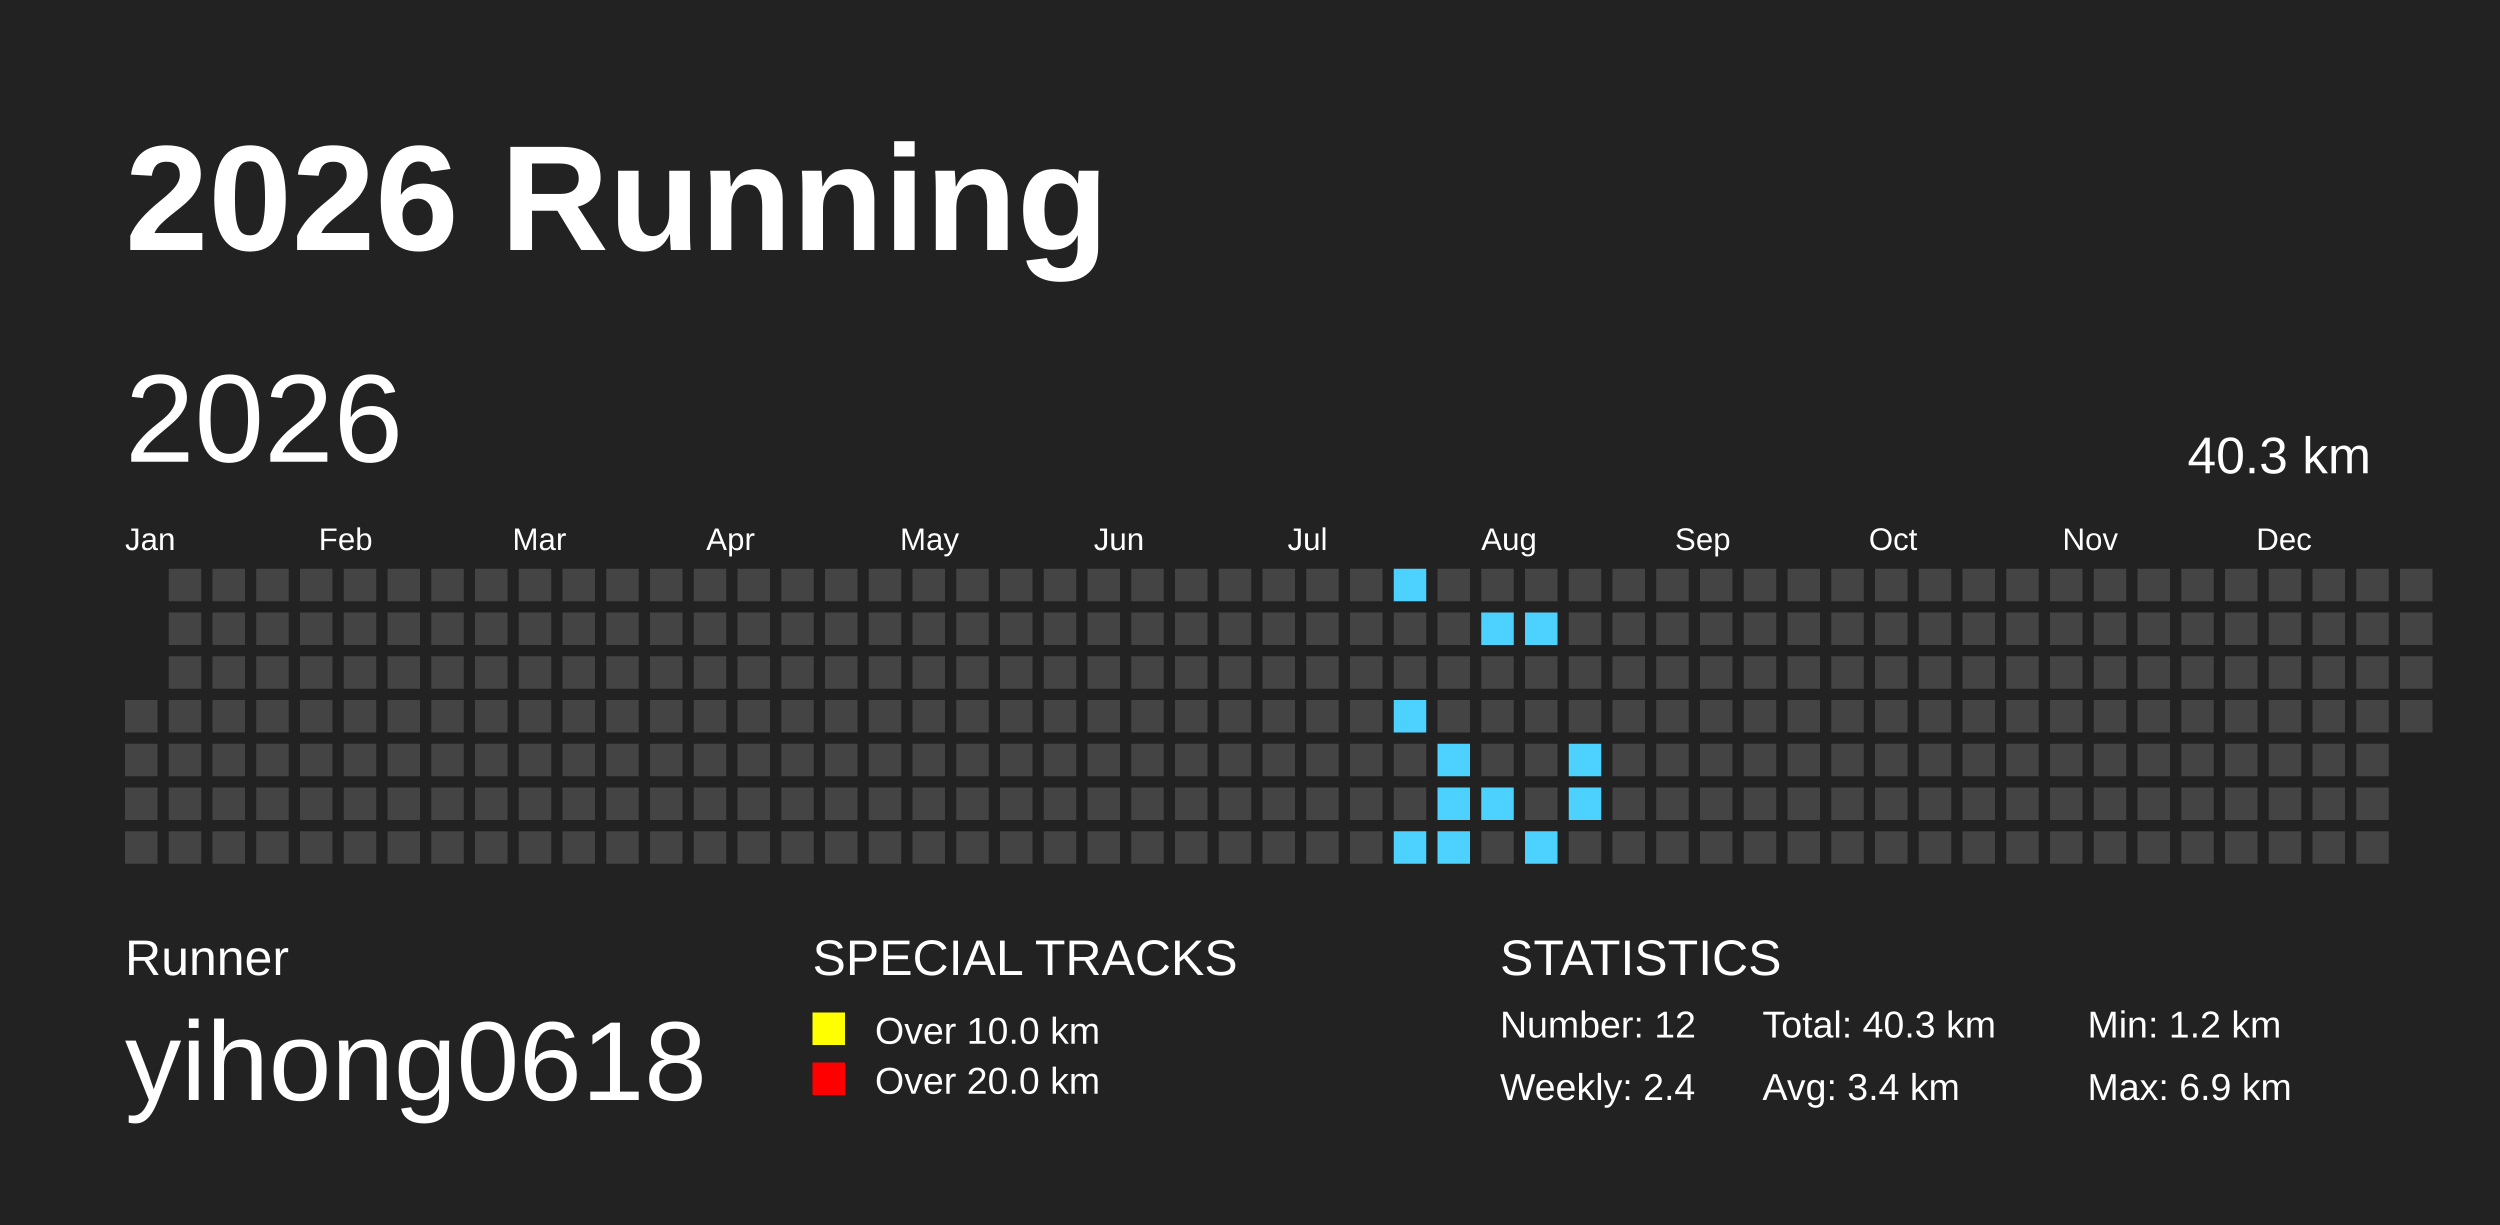
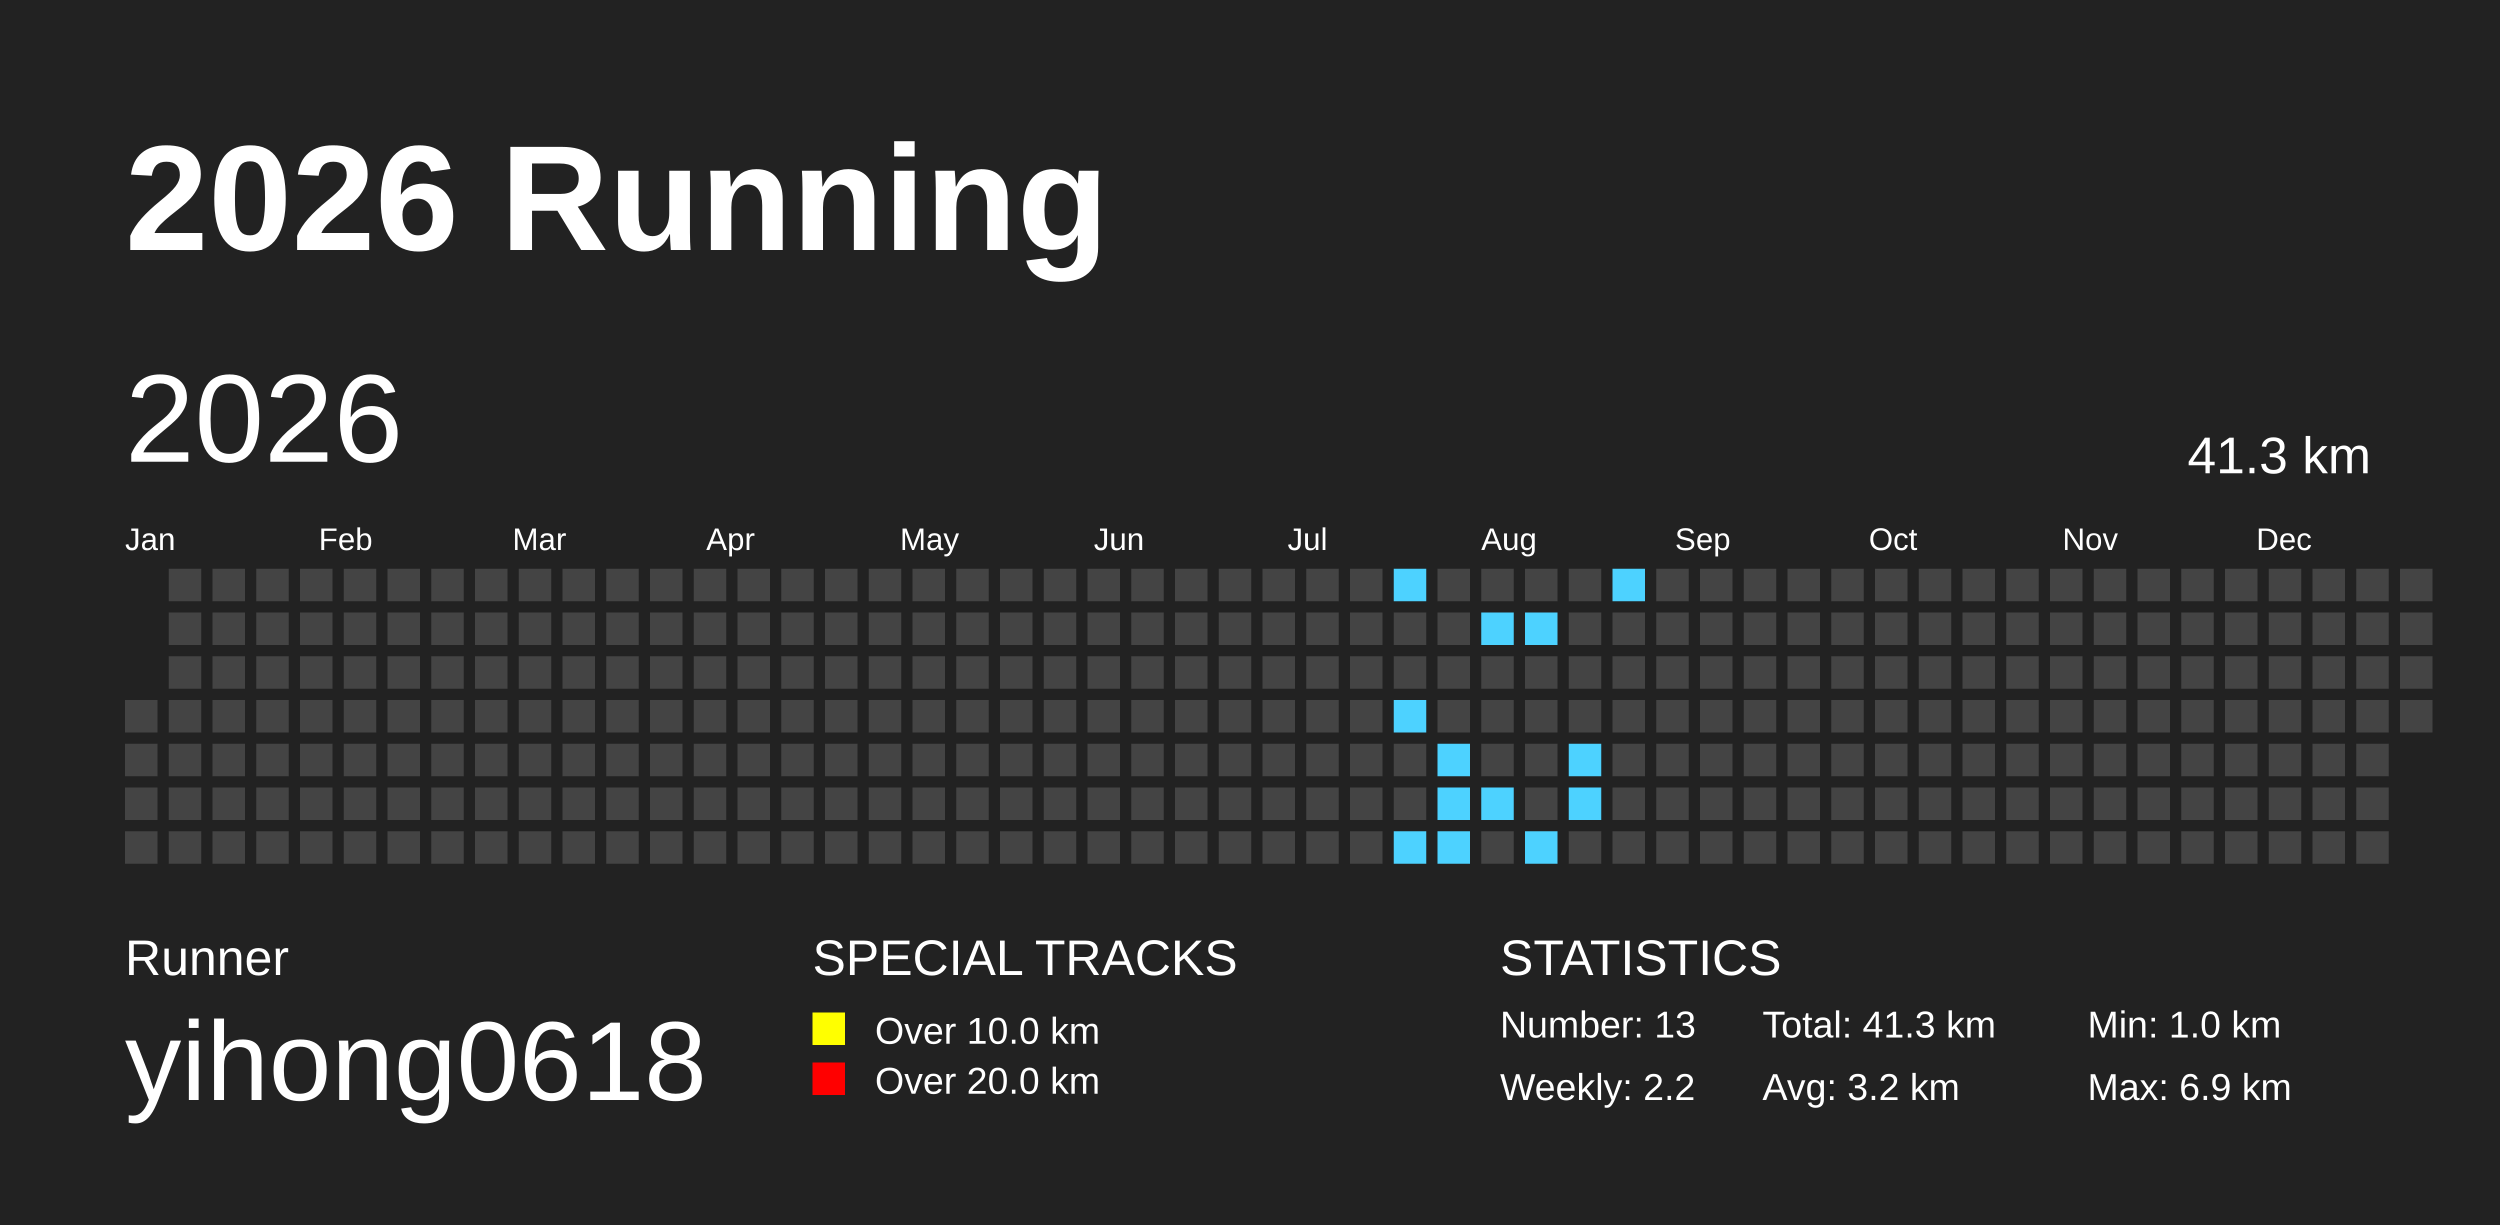
<svg xmlns="http://www.w3.org/2000/svg" baseProfile="full" height="98mm" version="1.1" viewBox="0,0,200,98" width="200mm">
  <defs />
  <rect fill="#222222" height="98" width="200" x="0" y="0" />
  <text fill="#FFFFFF" style="font-size:12px; font-family:Arial; font-weight:bold;" x="10" y="20">2026 Running</text>
  <text fill="#FFFFFF" style="font-size:4px; font-family:Arial" x="10" y="78">Runner</text>
  <text fill="#FFFFFF" style="font-size:9px; font-family:Arial" x="10" y="88">yihong0618</text>
  <text fill="#FFFFFF" style="font-size:4px; font-family:Arial" x="65" y="78">SPECIAL TRACKS</text>
  <rect fill="yellow" height="2.6" width="2.6" x="65" y="81" />
  <text fill="#FFFFFF" style="font-size:3px; font-family:Arial" x="70" y="83.5">Over 10.0 km</text>
  <rect fill="red" height="2.6" width="2.6" x="65" y="85" />
  <text fill="#FFFFFF" style="font-size:3px; font-family:Arial" x="70" y="87.5">Over 20.0 km</text>
  <text fill="#FFFFFF" style="font-size:4px; font-family:Arial" x="120" y="78">STATISTICS</text>
-   <text fill="#FFFFFF" style="font-size:3px; font-family:Arial" x="120" y="83">Number: 12</text>
-   <text fill="#FFFFFF" style="font-size:3px; font-family:Arial" x="120" y="88">Weekly: 2.4</text>
-   <text fill="#FFFFFF" style="font-size:3px; font-family:Arial" x="141" y="83">Total: 40.3 km</text>
-   <text fill="#FFFFFF" style="font-size:3px; font-family:Arial" x="141" y="88">Avg: 3.4 km</text>
-   <text fill="#FFFFFF" style="font-size:3px; font-family:Arial" x="167" y="83">Min: 1.2 km</text>
+   <text fill="#FFFFFF" style="font-size:3px; font-family:Arial" x="120" y="83">Number: 13</text>
+   <text fill="#FFFFFF" style="font-size:3px; font-family:Arial" x="120" y="88">Weekly: 2.2</text>
+   <text fill="#FFFFFF" style="font-size:3px; font-family:Arial" x="141" y="83">Total: 41.3 km</text>
+   <text fill="#FFFFFF" style="font-size:3px; font-family:Arial" x="141" y="88">Avg: 3.2 km</text>
+   <text fill="#FFFFFF" style="font-size:3px; font-family:Arial" x="167" y="83">Min: 1.0 km</text>
  <text fill="#FFFFFF" style="font-size:3px; font-family:Arial" x="167" y="88">Max: 6.9 km</text>
  <text dominant-baseline="hanging" fill="#FFFFFF" style="font-size:10.0px; font-family:Arial;" x="10" y="30">2026</text>
-   <text dominant-baseline="hanging" fill="#FFFFFF" style="font-size:4.125px; font-family:Arial;" x="175" y="35">40.3 km</text>
+   <text dominant-baseline="hanging" fill="#FFFFFF" style="font-size:4.125px; font-family:Arial;" x="175" y="35">41.3 km</text>
  <text fill="#FFFFFF" style="font-size:2.5px; font-family:Arial" x="10.0" y="44">Jan</text>
  <text fill="#FFFFFF" style="font-size:2.5px; font-family:Arial" x="25.5" y="44">Feb</text>
  <text fill="#FFFFFF" style="font-size:2.5px; font-family:Arial" x="41.0" y="44">Mar</text>
  <text fill="#FFFFFF" style="font-size:2.5px; font-family:Arial" x="56.5" y="44">Apr</text>
  <text fill="#FFFFFF" style="font-size:2.5px; font-family:Arial" x="72.0" y="44">May</text>
  <text fill="#FFFFFF" style="font-size:2.5px; font-family:Arial" x="87.5" y="44">Jun</text>
  <text fill="#FFFFFF" style="font-size:2.5px; font-family:Arial" x="103.0" y="44">Jul</text>
  <text fill="#FFFFFF" style="font-size:2.5px; font-family:Arial" x="118.5" y="44">Aug</text>
  <text fill="#FFFFFF" style="font-size:2.5px; font-family:Arial" x="134.0" y="44">Sep</text>
  <text fill="#FFFFFF" style="font-size:2.5px; font-family:Arial" x="149.5" y="44">Oct</text>
  <text fill="#FFFFFF" style="font-size:2.5px; font-family:Arial" x="165.0" y="44">Nov</text>
  <text fill="#FFFFFF" style="font-size:2.5px; font-family:Arial" x="180.5" y="44">Dec</text>
  <rect fill="#444444" height="2.6" width="2.6" x="10.0" y="56.0" />
  <rect fill="#444444" height="2.6" width="2.6" x="10.0" y="59.5" />
  <rect fill="#444444" height="2.6" width="2.6" x="10.0" y="63.0" />
  <rect fill="#444444" height="2.6" width="2.6" x="10.0" y="66.5" />
  <rect fill="#444444" height="2.6" width="2.6" x="13.5" y="45.5" />
  <rect fill="#444444" height="2.6" width="2.6" x="13.5" y="49.0" />
  <rect fill="#444444" height="2.6" width="2.6" x="13.5" y="52.5" />
  <rect fill="#444444" height="2.6" width="2.6" x="13.5" y="56.0" />
  <rect fill="#444444" height="2.6" width="2.6" x="13.5" y="59.5" />
  <rect fill="#444444" height="2.6" width="2.6" x="13.5" y="63.0" />
  <rect fill="#444444" height="2.6" width="2.6" x="13.5" y="66.5" />
  <rect fill="#444444" height="2.6" width="2.6" x="17.0" y="45.5" />
  <rect fill="#444444" height="2.6" width="2.6" x="17.0" y="49.0" />
  <rect fill="#444444" height="2.6" width="2.6" x="17.0" y="52.5" />
  <rect fill="#444444" height="2.6" width="2.6" x="17.0" y="56.0" />
  <rect fill="#444444" height="2.6" width="2.6" x="17.0" y="59.5" />
  <rect fill="#444444" height="2.6" width="2.6" x="17.0" y="63.0" />
  <rect fill="#444444" height="2.6" width="2.6" x="17.0" y="66.5" />
  <rect fill="#444444" height="2.6" width="2.6" x="20.5" y="45.5" />
  <rect fill="#444444" height="2.6" width="2.6" x="20.5" y="49.0" />
  <rect fill="#444444" height="2.6" width="2.6" x="20.5" y="52.5" />
  <rect fill="#444444" height="2.6" width="2.6" x="20.5" y="56.0" />
  <rect fill="#444444" height="2.6" width="2.6" x="20.5" y="59.5" />
  <rect fill="#444444" height="2.6" width="2.6" x="20.5" y="63.0" />
  <rect fill="#444444" height="2.6" width="2.6" x="20.5" y="66.5" />
  <rect fill="#444444" height="2.6" width="2.6" x="24.0" y="45.5" />
  <rect fill="#444444" height="2.6" width="2.6" x="24.0" y="49.0" />
  <rect fill="#444444" height="2.6" width="2.6" x="24.0" y="52.5" />
  <rect fill="#444444" height="2.6" width="2.6" x="24.0" y="56.0" />
  <rect fill="#444444" height="2.6" width="2.6" x="24.0" y="59.5" />
  <rect fill="#444444" height="2.6" width="2.6" x="24.0" y="63.0" />
  <rect fill="#444444" height="2.6" width="2.6" x="24.0" y="66.5" />
  <rect fill="#444444" height="2.6" width="2.6" x="27.5" y="45.5" />
  <rect fill="#444444" height="2.6" width="2.6" x="27.5" y="49.0" />
  <rect fill="#444444" height="2.6" width="2.6" x="27.5" y="52.5" />
  <rect fill="#444444" height="2.6" width="2.6" x="27.5" y="56.0" />
  <rect fill="#444444" height="2.6" width="2.6" x="27.5" y="59.5" />
  <rect fill="#444444" height="2.6" width="2.6" x="27.5" y="63.0" />
  <rect fill="#444444" height="2.6" width="2.6" x="27.5" y="66.5" />
  <rect fill="#444444" height="2.6" width="2.6" x="31.0" y="45.5" />
  <rect fill="#444444" height="2.6" width="2.6" x="31.0" y="49.0" />
  <rect fill="#444444" height="2.6" width="2.6" x="31.0" y="52.5" />
  <rect fill="#444444" height="2.6" width="2.6" x="31.0" y="56.0" />
  <rect fill="#444444" height="2.6" width="2.6" x="31.0" y="59.5" />
  <rect fill="#444444" height="2.6" width="2.6" x="31.0" y="63.0" />
  <rect fill="#444444" height="2.6" width="2.6" x="31.0" y="66.5" />
  <rect fill="#444444" height="2.6" width="2.6" x="34.5" y="45.5" />
  <rect fill="#444444" height="2.6" width="2.6" x="34.5" y="49.0" />
  <rect fill="#444444" height="2.6" width="2.6" x="34.5" y="52.5" />
  <rect fill="#444444" height="2.6" width="2.6" x="34.5" y="56.0" />
  <rect fill="#444444" height="2.6" width="2.6" x="34.5" y="59.5" />
  <rect fill="#444444" height="2.6" width="2.6" x="34.5" y="63.0" />
  <rect fill="#444444" height="2.6" width="2.6" x="34.5" y="66.5" />
  <rect fill="#444444" height="2.6" width="2.6" x="38.0" y="45.5" />
  <rect fill="#444444" height="2.6" width="2.6" x="38.0" y="49.0" />
  <rect fill="#444444" height="2.6" width="2.6" x="38.0" y="52.5" />
  <rect fill="#444444" height="2.6" width="2.6" x="38.0" y="56.0" />
  <rect fill="#444444" height="2.6" width="2.6" x="38.0" y="59.5" />
  <rect fill="#444444" height="2.6" width="2.6" x="38.0" y="63.0" />
  <rect fill="#444444" height="2.6" width="2.6" x="38.0" y="66.5" />
  <rect fill="#444444" height="2.6" width="2.6" x="41.5" y="45.5" />
  <rect fill="#444444" height="2.6" width="2.6" x="41.5" y="49.0" />
  <rect fill="#444444" height="2.6" width="2.6" x="41.5" y="52.5" />
  <rect fill="#444444" height="2.6" width="2.6" x="41.5" y="56.0" />
  <rect fill="#444444" height="2.6" width="2.6" x="41.5" y="59.5" />
  <rect fill="#444444" height="2.6" width="2.6" x="41.5" y="63.0" />
  <rect fill="#444444" height="2.6" width="2.6" x="41.5" y="66.5" />
  <rect fill="#444444" height="2.6" width="2.6" x="45.0" y="45.5" />
  <rect fill="#444444" height="2.6" width="2.6" x="45.0" y="49.0" />
  <rect fill="#444444" height="2.6" width="2.6" x="45.0" y="52.5" />
  <rect fill="#444444" height="2.6" width="2.6" x="45.0" y="56.0" />
  <rect fill="#444444" height="2.6" width="2.6" x="45.0" y="59.5" />
  <rect fill="#444444" height="2.6" width="2.6" x="45.0" y="63.0" />
  <rect fill="#444444" height="2.6" width="2.6" x="45.0" y="66.5" />
  <rect fill="#444444" height="2.6" width="2.6" x="48.5" y="45.5" />
  <rect fill="#444444" height="2.6" width="2.6" x="48.5" y="49.0" />
  <rect fill="#444444" height="2.6" width="2.6" x="48.5" y="52.5" />
  <rect fill="#444444" height="2.6" width="2.6" x="48.5" y="56.0" />
  <rect fill="#444444" height="2.6" width="2.6" x="48.5" y="59.5" />
  <rect fill="#444444" height="2.6" width="2.6" x="48.5" y="63.0" />
  <rect fill="#444444" height="2.6" width="2.6" x="48.5" y="66.5" />
  <rect fill="#444444" height="2.6" width="2.6" x="52.0" y="45.5" />
  <rect fill="#444444" height="2.6" width="2.6" x="52.0" y="49.0" />
  <rect fill="#444444" height="2.6" width="2.6" x="52.0" y="52.5" />
  <rect fill="#444444" height="2.6" width="2.6" x="52.0" y="56.0" />
  <rect fill="#444444" height="2.6" width="2.6" x="52.0" y="59.5" />
  <rect fill="#444444" height="2.6" width="2.6" x="52.0" y="63.0" />
  <rect fill="#444444" height="2.6" width="2.6" x="52.0" y="66.5" />
  <rect fill="#444444" height="2.6" width="2.6" x="55.5" y="45.5" />
  <rect fill="#444444" height="2.6" width="2.6" x="55.5" y="49.0" />
  <rect fill="#444444" height="2.6" width="2.6" x="55.5" y="52.5" />
  <rect fill="#444444" height="2.6" width="2.6" x="55.5" y="56.0" />
  <rect fill="#444444" height="2.6" width="2.6" x="55.5" y="59.5" />
  <rect fill="#444444" height="2.6" width="2.6" x="55.5" y="63.0" />
  <rect fill="#444444" height="2.6" width="2.6" x="55.5" y="66.5" />
  <rect fill="#444444" height="2.6" width="2.6" x="59.0" y="45.5" />
  <rect fill="#444444" height="2.6" width="2.6" x="59.0" y="49.0" />
  <rect fill="#444444" height="2.6" width="2.6" x="59.0" y="52.5" />
  <rect fill="#444444" height="2.6" width="2.6" x="59.0" y="56.0" />
  <rect fill="#444444" height="2.6" width="2.6" x="59.0" y="59.5" />
  <rect fill="#444444" height="2.6" width="2.6" x="59.0" y="63.0" />
  <rect fill="#444444" height="2.6" width="2.6" x="59.0" y="66.5" />
  <rect fill="#444444" height="2.6" width="2.6" x="62.5" y="45.5" />
  <rect fill="#444444" height="2.6" width="2.6" x="62.5" y="49.0" />
  <rect fill="#444444" height="2.6" width="2.6" x="62.5" y="52.5" />
  <rect fill="#444444" height="2.6" width="2.6" x="62.5" y="56.0" />
  <rect fill="#444444" height="2.6" width="2.6" x="62.5" y="59.5" />
  <rect fill="#444444" height="2.6" width="2.6" x="62.5" y="63.0" />
  <rect fill="#444444" height="2.6" width="2.6" x="62.5" y="66.5" />
  <rect fill="#444444" height="2.6" width="2.6" x="66.0" y="45.5" />
  <rect fill="#444444" height="2.6" width="2.6" x="66.0" y="49.0" />
  <rect fill="#444444" height="2.6" width="2.6" x="66.0" y="52.5" />
  <rect fill="#444444" height="2.6" width="2.6" x="66.0" y="56.0" />
  <rect fill="#444444" height="2.6" width="2.6" x="66.0" y="59.5" />
  <rect fill="#444444" height="2.6" width="2.6" x="66.0" y="63.0" />
  <rect fill="#444444" height="2.6" width="2.6" x="66.0" y="66.5" />
  <rect fill="#444444" height="2.6" width="2.6" x="69.5" y="45.5" />
  <rect fill="#444444" height="2.6" width="2.6" x="69.5" y="49.0" />
  <rect fill="#444444" height="2.6" width="2.6" x="69.5" y="52.5" />
  <rect fill="#444444" height="2.6" width="2.6" x="69.5" y="56.0" />
  <rect fill="#444444" height="2.6" width="2.6" x="69.5" y="59.5" />
  <rect fill="#444444" height="2.6" width="2.6" x="69.5" y="63.0" />
  <rect fill="#444444" height="2.6" width="2.6" x="69.5" y="66.5" />
  <rect fill="#444444" height="2.6" width="2.6" x="73.0" y="45.5" />
  <rect fill="#444444" height="2.6" width="2.6" x="73.0" y="49.0" />
  <rect fill="#444444" height="2.6" width="2.6" x="73.0" y="52.5" />
  <rect fill="#444444" height="2.6" width="2.6" x="73.0" y="56.0" />
  <rect fill="#444444" height="2.6" width="2.6" x="73.0" y="59.5" />
  <rect fill="#444444" height="2.6" width="2.6" x="73.0" y="63.0" />
  <rect fill="#444444" height="2.6" width="2.6" x="73.0" y="66.5" />
  <rect fill="#444444" height="2.6" width="2.6" x="76.5" y="45.5" />
  <rect fill="#444444" height="2.6" width="2.6" x="76.5" y="49.0" />
  <rect fill="#444444" height="2.6" width="2.6" x="76.5" y="52.5" />
  <rect fill="#444444" height="2.6" width="2.6" x="76.5" y="56.0" />
  <rect fill="#444444" height="2.6" width="2.6" x="76.5" y="59.5" />
  <rect fill="#444444" height="2.6" width="2.6" x="76.5" y="63.0" />
  <rect fill="#444444" height="2.6" width="2.6" x="76.5" y="66.5" />
  <rect fill="#444444" height="2.6" width="2.6" x="80.0" y="45.5" />
  <rect fill="#444444" height="2.6" width="2.6" x="80.0" y="49.0" />
  <rect fill="#444444" height="2.6" width="2.6" x="80.0" y="52.5" />
  <rect fill="#444444" height="2.6" width="2.6" x="80.0" y="56.0" />
  <rect fill="#444444" height="2.6" width="2.6" x="80.0" y="59.5" />
  <rect fill="#444444" height="2.6" width="2.6" x="80.0" y="63.0" />
  <rect fill="#444444" height="2.6" width="2.6" x="80.0" y="66.5" />
  <rect fill="#444444" height="2.6" width="2.6" x="83.5" y="45.5" />
  <rect fill="#444444" height="2.6" width="2.6" x="83.5" y="49.0" />
  <rect fill="#444444" height="2.6" width="2.6" x="83.5" y="52.5" />
  <rect fill="#444444" height="2.6" width="2.6" x="83.5" y="56.0" />
  <rect fill="#444444" height="2.6" width="2.6" x="83.5" y="59.5" />
  <rect fill="#444444" height="2.6" width="2.6" x="83.5" y="63.0" />
  <rect fill="#444444" height="2.6" width="2.6" x="83.5" y="66.5" />
  <rect fill="#444444" height="2.6" width="2.6" x="87.0" y="45.5" />
  <rect fill="#444444" height="2.6" width="2.6" x="87.0" y="49.0" />
  <rect fill="#444444" height="2.6" width="2.6" x="87.0" y="52.5" />
  <rect fill="#444444" height="2.6" width="2.6" x="87.0" y="56.0" />
  <rect fill="#444444" height="2.6" width="2.6" x="87.0" y="59.5" />
  <rect fill="#444444" height="2.6" width="2.6" x="87.0" y="63.0" />
  <rect fill="#444444" height="2.6" width="2.6" x="87.0" y="66.5" />
  <rect fill="#444444" height="2.6" width="2.6" x="90.5" y="45.5" />
  <rect fill="#444444" height="2.6" width="2.6" x="90.5" y="49.0" />
  <rect fill="#444444" height="2.6" width="2.6" x="90.5" y="52.5" />
  <rect fill="#444444" height="2.6" width="2.6" x="90.5" y="56.0" />
  <rect fill="#444444" height="2.6" width="2.6" x="90.5" y="59.5" />
  <rect fill="#444444" height="2.6" width="2.6" x="90.5" y="63.0" />
  <rect fill="#444444" height="2.6" width="2.6" x="90.5" y="66.5" />
  <rect fill="#444444" height="2.6" width="2.6" x="94.0" y="45.5" />
  <rect fill="#444444" height="2.6" width="2.6" x="94.0" y="49.0" />
  <rect fill="#444444" height="2.6" width="2.6" x="94.0" y="52.5" />
  <rect fill="#444444" height="2.6" width="2.6" x="94.0" y="56.0" />
  <rect fill="#444444" height="2.6" width="2.6" x="94.0" y="59.5" />
  <rect fill="#444444" height="2.6" width="2.6" x="94.0" y="63.0" />
  <rect fill="#444444" height="2.6" width="2.6" x="94.0" y="66.5" />
  <rect fill="#444444" height="2.6" width="2.6" x="97.5" y="45.5" />
  <rect fill="#444444" height="2.6" width="2.6" x="97.5" y="49.0" />
  <rect fill="#444444" height="2.6" width="2.6" x="97.5" y="52.5" />
  <rect fill="#444444" height="2.6" width="2.6" x="97.5" y="56.0" />
  <rect fill="#444444" height="2.6" width="2.6" x="97.5" y="59.5" />
  <rect fill="#444444" height="2.6" width="2.6" x="97.5" y="63.0" />
  <rect fill="#444444" height="2.6" width="2.6" x="97.5" y="66.5" />
  <rect fill="#444444" height="2.6" width="2.6" x="101.0" y="45.5" />
  <rect fill="#444444" height="2.6" width="2.6" x="101.0" y="49.0" />
  <rect fill="#444444" height="2.6" width="2.6" x="101.0" y="52.5" />
  <rect fill="#444444" height="2.6" width="2.6" x="101.0" y="56.0" />
  <rect fill="#444444" height="2.6" width="2.6" x="101.0" y="59.5" />
  <rect fill="#444444" height="2.6" width="2.6" x="101.0" y="63.0" />
  <rect fill="#444444" height="2.6" width="2.6" x="101.0" y="66.5" />
  <rect fill="#444444" height="2.6" width="2.6" x="104.5" y="45.5" />
  <rect fill="#444444" height="2.6" width="2.6" x="104.5" y="49.0" />
  <rect fill="#444444" height="2.6" width="2.6" x="104.5" y="52.5" />
  <rect fill="#444444" height="2.6" width="2.6" x="104.5" y="56.0" />
  <rect fill="#444444" height="2.6" width="2.6" x="104.5" y="59.5" />
  <rect fill="#444444" height="2.6" width="2.6" x="104.5" y="63.0" />
  <rect fill="#444444" height="2.6" width="2.6" x="104.5" y="66.5" />
  <rect fill="#444444" height="2.6" width="2.6" x="108.0" y="45.5" />
  <rect fill="#444444" height="2.6" width="2.6" x="108.0" y="49.0" />
  <rect fill="#444444" height="2.6" width="2.6" x="108.0" y="52.5" />
  <rect fill="#444444" height="2.6" width="2.6" x="108.0" y="56.0" />
  <rect fill="#444444" height="2.6" width="2.6" x="108.0" y="59.5" />
  <rect fill="#444444" height="2.6" width="2.6" x="108.0" y="63.0" />
  <rect fill="#444444" height="2.6" width="2.6" x="108.0" y="66.5" />
  <rect fill="#4DD2FF" height="2.6" width="2.6" x="111.5" y="45.5" />
  <rect fill="#444444" height="2.6" width="2.6" x="111.5" y="49.0" />
  <rect fill="#444444" height="2.6" width="2.6" x="111.5" y="52.5" />
  <rect fill="#4DD2FF" height="2.6" width="2.6" x="111.5" y="56.0" />
  <rect fill="#444444" height="2.6" width="2.6" x="111.5" y="59.5" />
  <rect fill="#444444" height="2.6" width="2.6" x="111.5" y="63.0" />
  <rect fill="#4DD2FF" height="2.6" width="2.6" x="111.5" y="66.5" />
  <rect fill="#444444" height="2.6" width="2.6" x="115.0" y="45.5" />
  <rect fill="#444444" height="2.6" width="2.6" x="115.0" y="49.0" />
  <rect fill="#444444" height="2.6" width="2.6" x="115.0" y="52.5" />
  <rect fill="#444444" height="2.6" width="2.6" x="115.0" y="56.0" />
  <rect fill="#4DD2FF" height="2.6" width="2.6" x="115.0" y="59.5" />
  <rect fill="#4DD2FF" height="2.6" width="2.6" x="115.0" y="63.0" />
  <rect fill="#4DD2FF" height="2.6" width="2.6" x="115.0" y="66.5" />
  <rect fill="#444444" height="2.6" width="2.6" x="118.5" y="45.5" />
  <rect fill="#4DD2FF" height="2.6" width="2.6" x="118.5" y="49.0" />
  <rect fill="#444444" height="2.6" width="2.6" x="118.5" y="52.5" />
  <rect fill="#444444" height="2.6" width="2.6" x="118.5" y="56.0" />
  <rect fill="#444444" height="2.6" width="2.6" x="118.5" y="59.5" />
  <rect fill="#4DD2FF" height="2.6" width="2.6" x="118.5" y="63.0" />
  <rect fill="#444444" height="2.6" width="2.6" x="118.5" y="66.5" />
  <rect fill="#444444" height="2.6" width="2.6" x="122.0" y="45.5" />
  <rect fill="#4DD2FF" height="2.6" width="2.6" x="122.0" y="49.0" />
  <rect fill="#444444" height="2.6" width="2.6" x="122.0" y="52.5" />
  <rect fill="#444444" height="2.6" width="2.6" x="122.0" y="56.0" />
  <rect fill="#444444" height="2.6" width="2.6" x="122.0" y="59.5" />
  <rect fill="#444444" height="2.6" width="2.6" x="122.0" y="63.0" />
  <rect fill="#4DD2FF" height="2.6" width="2.6" x="122.0" y="66.5" />
  <rect fill="#444444" height="2.6" width="2.6" x="125.5" y="45.5" />
  <rect fill="#444444" height="2.6" width="2.6" x="125.5" y="49.0" />
  <rect fill="#444444" height="2.6" width="2.6" x="125.5" y="52.5" />
  <rect fill="#444444" height="2.6" width="2.6" x="125.5" y="56.0" />
  <rect fill="#4DD2FF" height="2.6" width="2.6" x="125.5" y="59.5" />
  <rect fill="#4DD2FF" height="2.6" width="2.6" x="125.5" y="63.0" />
  <rect fill="#444444" height="2.6" width="2.6" x="125.5" y="66.5" />
-   <rect fill="#444444" height="2.6" width="2.6" x="129.0" y="45.5" />
+   <rect fill="#4DD2FF" height="2.6" width="2.6" x="129.0" y="45.5" />
  <rect fill="#444444" height="2.6" width="2.6" x="129.0" y="49.0" />
  <rect fill="#444444" height="2.6" width="2.6" x="129.0" y="52.5" />
  <rect fill="#444444" height="2.6" width="2.6" x="129.0" y="56.0" />
  <rect fill="#444444" height="2.6" width="2.6" x="129.0" y="59.5" />
  <rect fill="#444444" height="2.6" width="2.6" x="129.0" y="63.0" />
  <rect fill="#444444" height="2.6" width="2.6" x="129.0" y="66.5" />
  <rect fill="#444444" height="2.6" width="2.6" x="132.5" y="45.5" />
  <rect fill="#444444" height="2.6" width="2.6" x="132.5" y="49.0" />
  <rect fill="#444444" height="2.6" width="2.6" x="132.5" y="52.5" />
  <rect fill="#444444" height="2.6" width="2.6" x="132.5" y="56.0" />
  <rect fill="#444444" height="2.6" width="2.6" x="132.5" y="59.5" />
  <rect fill="#444444" height="2.6" width="2.6" x="132.5" y="63.0" />
  <rect fill="#444444" height="2.6" width="2.6" x="132.5" y="66.5" />
  <rect fill="#444444" height="2.6" width="2.6" x="136.0" y="45.5" />
  <rect fill="#444444" height="2.6" width="2.6" x="136.0" y="49.0" />
  <rect fill="#444444" height="2.6" width="2.6" x="136.0" y="52.5" />
  <rect fill="#444444" height="2.6" width="2.6" x="136.0" y="56.0" />
  <rect fill="#444444" height="2.6" width="2.6" x="136.0" y="59.5" />
  <rect fill="#444444" height="2.6" width="2.6" x="136.0" y="63.0" />
  <rect fill="#444444" height="2.6" width="2.6" x="136.0" y="66.5" />
  <rect fill="#444444" height="2.6" width="2.6" x="139.5" y="45.5" />
  <rect fill="#444444" height="2.6" width="2.6" x="139.5" y="49.0" />
  <rect fill="#444444" height="2.6" width="2.6" x="139.5" y="52.5" />
  <rect fill="#444444" height="2.6" width="2.6" x="139.5" y="56.0" />
  <rect fill="#444444" height="2.6" width="2.6" x="139.5" y="59.5" />
  <rect fill="#444444" height="2.6" width="2.6" x="139.5" y="63.0" />
  <rect fill="#444444" height="2.6" width="2.6" x="139.5" y="66.5" />
  <rect fill="#444444" height="2.6" width="2.6" x="143.0" y="45.5" />
  <rect fill="#444444" height="2.6" width="2.6" x="143.0" y="49.0" />
  <rect fill="#444444" height="2.6" width="2.6" x="143.0" y="52.5" />
  <rect fill="#444444" height="2.6" width="2.6" x="143.0" y="56.0" />
  <rect fill="#444444" height="2.6" width="2.6" x="143.0" y="59.5" />
  <rect fill="#444444" height="2.6" width="2.6" x="143.0" y="63.0" />
  <rect fill="#444444" height="2.6" width="2.6" x="143.0" y="66.5" />
  <rect fill="#444444" height="2.6" width="2.6" x="146.5" y="45.5" />
  <rect fill="#444444" height="2.6" width="2.6" x="146.5" y="49.0" />
  <rect fill="#444444" height="2.6" width="2.6" x="146.5" y="52.5" />
  <rect fill="#444444" height="2.6" width="2.6" x="146.5" y="56.0" />
  <rect fill="#444444" height="2.6" width="2.6" x="146.5" y="59.5" />
  <rect fill="#444444" height="2.6" width="2.6" x="146.5" y="63.0" />
  <rect fill="#444444" height="2.6" width="2.6" x="146.5" y="66.5" />
  <rect fill="#444444" height="2.6" width="2.6" x="150.0" y="45.5" />
  <rect fill="#444444" height="2.6" width="2.6" x="150.0" y="49.0" />
  <rect fill="#444444" height="2.6" width="2.6" x="150.0" y="52.5" />
  <rect fill="#444444" height="2.6" width="2.6" x="150.0" y="56.0" />
  <rect fill="#444444" height="2.6" width="2.6" x="150.0" y="59.5" />
  <rect fill="#444444" height="2.6" width="2.6" x="150.0" y="63.0" />
  <rect fill="#444444" height="2.6" width="2.6" x="150.0" y="66.5" />
  <rect fill="#444444" height="2.6" width="2.6" x="153.5" y="45.5" />
  <rect fill="#444444" height="2.6" width="2.6" x="153.5" y="49.0" />
  <rect fill="#444444" height="2.6" width="2.6" x="153.5" y="52.5" />
  <rect fill="#444444" height="2.6" width="2.6" x="153.5" y="56.0" />
  <rect fill="#444444" height="2.6" width="2.6" x="153.5" y="59.5" />
  <rect fill="#444444" height="2.6" width="2.6" x="153.5" y="63.0" />
  <rect fill="#444444" height="2.6" width="2.6" x="153.5" y="66.5" />
  <rect fill="#444444" height="2.6" width="2.6" x="157.0" y="45.5" />
  <rect fill="#444444" height="2.6" width="2.6" x="157.0" y="49.0" />
  <rect fill="#444444" height="2.6" width="2.6" x="157.0" y="52.5" />
  <rect fill="#444444" height="2.6" width="2.6" x="157.0" y="56.0" />
  <rect fill="#444444" height="2.6" width="2.6" x="157.0" y="59.5" />
  <rect fill="#444444" height="2.6" width="2.6" x="157.0" y="63.0" />
  <rect fill="#444444" height="2.6" width="2.6" x="157.0" y="66.5" />
  <rect fill="#444444" height="2.6" width="2.6" x="160.5" y="45.5" />
  <rect fill="#444444" height="2.6" width="2.6" x="160.5" y="49.0" />
  <rect fill="#444444" height="2.6" width="2.6" x="160.5" y="52.5" />
  <rect fill="#444444" height="2.6" width="2.6" x="160.5" y="56.0" />
  <rect fill="#444444" height="2.6" width="2.6" x="160.5" y="59.5" />
  <rect fill="#444444" height="2.6" width="2.6" x="160.5" y="63.0" />
  <rect fill="#444444" height="2.6" width="2.6" x="160.5" y="66.5" />
  <rect fill="#444444" height="2.6" width="2.6" x="164.0" y="45.5" />
  <rect fill="#444444" height="2.6" width="2.6" x="164.0" y="49.0" />
  <rect fill="#444444" height="2.6" width="2.6" x="164.0" y="52.5" />
  <rect fill="#444444" height="2.6" width="2.6" x="164.0" y="56.0" />
  <rect fill="#444444" height="2.6" width="2.6" x="164.0" y="59.5" />
  <rect fill="#444444" height="2.6" width="2.6" x="164.0" y="63.0" />
  <rect fill="#444444" height="2.6" width="2.6" x="164.0" y="66.5" />
  <rect fill="#444444" height="2.6" width="2.6" x="167.5" y="45.5" />
  <rect fill="#444444" height="2.6" width="2.6" x="167.5" y="49.0" />
  <rect fill="#444444" height="2.6" width="2.6" x="167.5" y="52.5" />
  <rect fill="#444444" height="2.6" width="2.6" x="167.5" y="56.0" />
  <rect fill="#444444" height="2.6" width="2.6" x="167.5" y="59.5" />
  <rect fill="#444444" height="2.6" width="2.6" x="167.5" y="63.0" />
  <rect fill="#444444" height="2.6" width="2.6" x="167.5" y="66.5" />
  <rect fill="#444444" height="2.6" width="2.6" x="171.0" y="45.5" />
  <rect fill="#444444" height="2.6" width="2.6" x="171.0" y="49.0" />
  <rect fill="#444444" height="2.6" width="2.6" x="171.0" y="52.5" />
  <rect fill="#444444" height="2.6" width="2.6" x="171.0" y="56.0" />
  <rect fill="#444444" height="2.6" width="2.6" x="171.0" y="59.5" />
  <rect fill="#444444" height="2.6" width="2.6" x="171.0" y="63.0" />
  <rect fill="#444444" height="2.6" width="2.6" x="171.0" y="66.5" />
  <rect fill="#444444" height="2.6" width="2.6" x="174.5" y="45.5" />
  <rect fill="#444444" height="2.6" width="2.6" x="174.5" y="49.0" />
  <rect fill="#444444" height="2.6" width="2.6" x="174.5" y="52.5" />
  <rect fill="#444444" height="2.6" width="2.6" x="174.5" y="56.0" />
  <rect fill="#444444" height="2.6" width="2.6" x="174.5" y="59.5" />
  <rect fill="#444444" height="2.6" width="2.6" x="174.5" y="63.0" />
  <rect fill="#444444" height="2.6" width="2.6" x="174.5" y="66.5" />
  <rect fill="#444444" height="2.6" width="2.6" x="178.0" y="45.5" />
  <rect fill="#444444" height="2.6" width="2.6" x="178.0" y="49.0" />
  <rect fill="#444444" height="2.6" width="2.6" x="178.0" y="52.5" />
  <rect fill="#444444" height="2.6" width="2.6" x="178.0" y="56.0" />
  <rect fill="#444444" height="2.6" width="2.6" x="178.0" y="59.5" />
  <rect fill="#444444" height="2.6" width="2.6" x="178.0" y="63.0" />
  <rect fill="#444444" height="2.6" width="2.6" x="178.0" y="66.5" />
  <rect fill="#444444" height="2.6" width="2.6" x="181.5" y="45.5" />
  <rect fill="#444444" height="2.6" width="2.6" x="181.5" y="49.0" />
  <rect fill="#444444" height="2.6" width="2.6" x="181.5" y="52.5" />
  <rect fill="#444444" height="2.6" width="2.6" x="181.5" y="56.0" />
  <rect fill="#444444" height="2.6" width="2.6" x="181.5" y="59.5" />
  <rect fill="#444444" height="2.6" width="2.6" x="181.5" y="63.0" />
  <rect fill="#444444" height="2.6" width="2.6" x="181.5" y="66.5" />
  <rect fill="#444444" height="2.6" width="2.6" x="185.0" y="45.5" />
  <rect fill="#444444" height="2.6" width="2.6" x="185.0" y="49.0" />
  <rect fill="#444444" height="2.6" width="2.6" x="185.0" y="52.5" />
  <rect fill="#444444" height="2.6" width="2.6" x="185.0" y="56.0" />
  <rect fill="#444444" height="2.6" width="2.6" x="185.0" y="59.5" />
  <rect fill="#444444" height="2.6" width="2.6" x="185.0" y="63.0" />
  <rect fill="#444444" height="2.6" width="2.6" x="185.0" y="66.5" />
  <rect fill="#444444" height="2.6" width="2.6" x="188.5" y="45.5" />
  <rect fill="#444444" height="2.6" width="2.6" x="188.5" y="49.0" />
  <rect fill="#444444" height="2.6" width="2.6" x="188.5" y="52.5" />
  <rect fill="#444444" height="2.6" width="2.6" x="188.5" y="56.0" />
  <rect fill="#444444" height="2.6" width="2.6" x="188.5" y="59.5" />
  <rect fill="#444444" height="2.6" width="2.6" x="188.5" y="63.0" />
  <rect fill="#444444" height="2.6" width="2.6" x="188.5" y="66.5" />
  <rect fill="#444444" height="2.6" width="2.6" x="192.0" y="45.5" />
  <rect fill="#444444" height="2.6" width="2.6" x="192.0" y="49.0" />
  <rect fill="#444444" height="2.6" width="2.6" x="192.0" y="52.5" />
  <rect fill="#444444" height="2.6" width="2.6" x="192.0" y="56.0" />
</svg>
